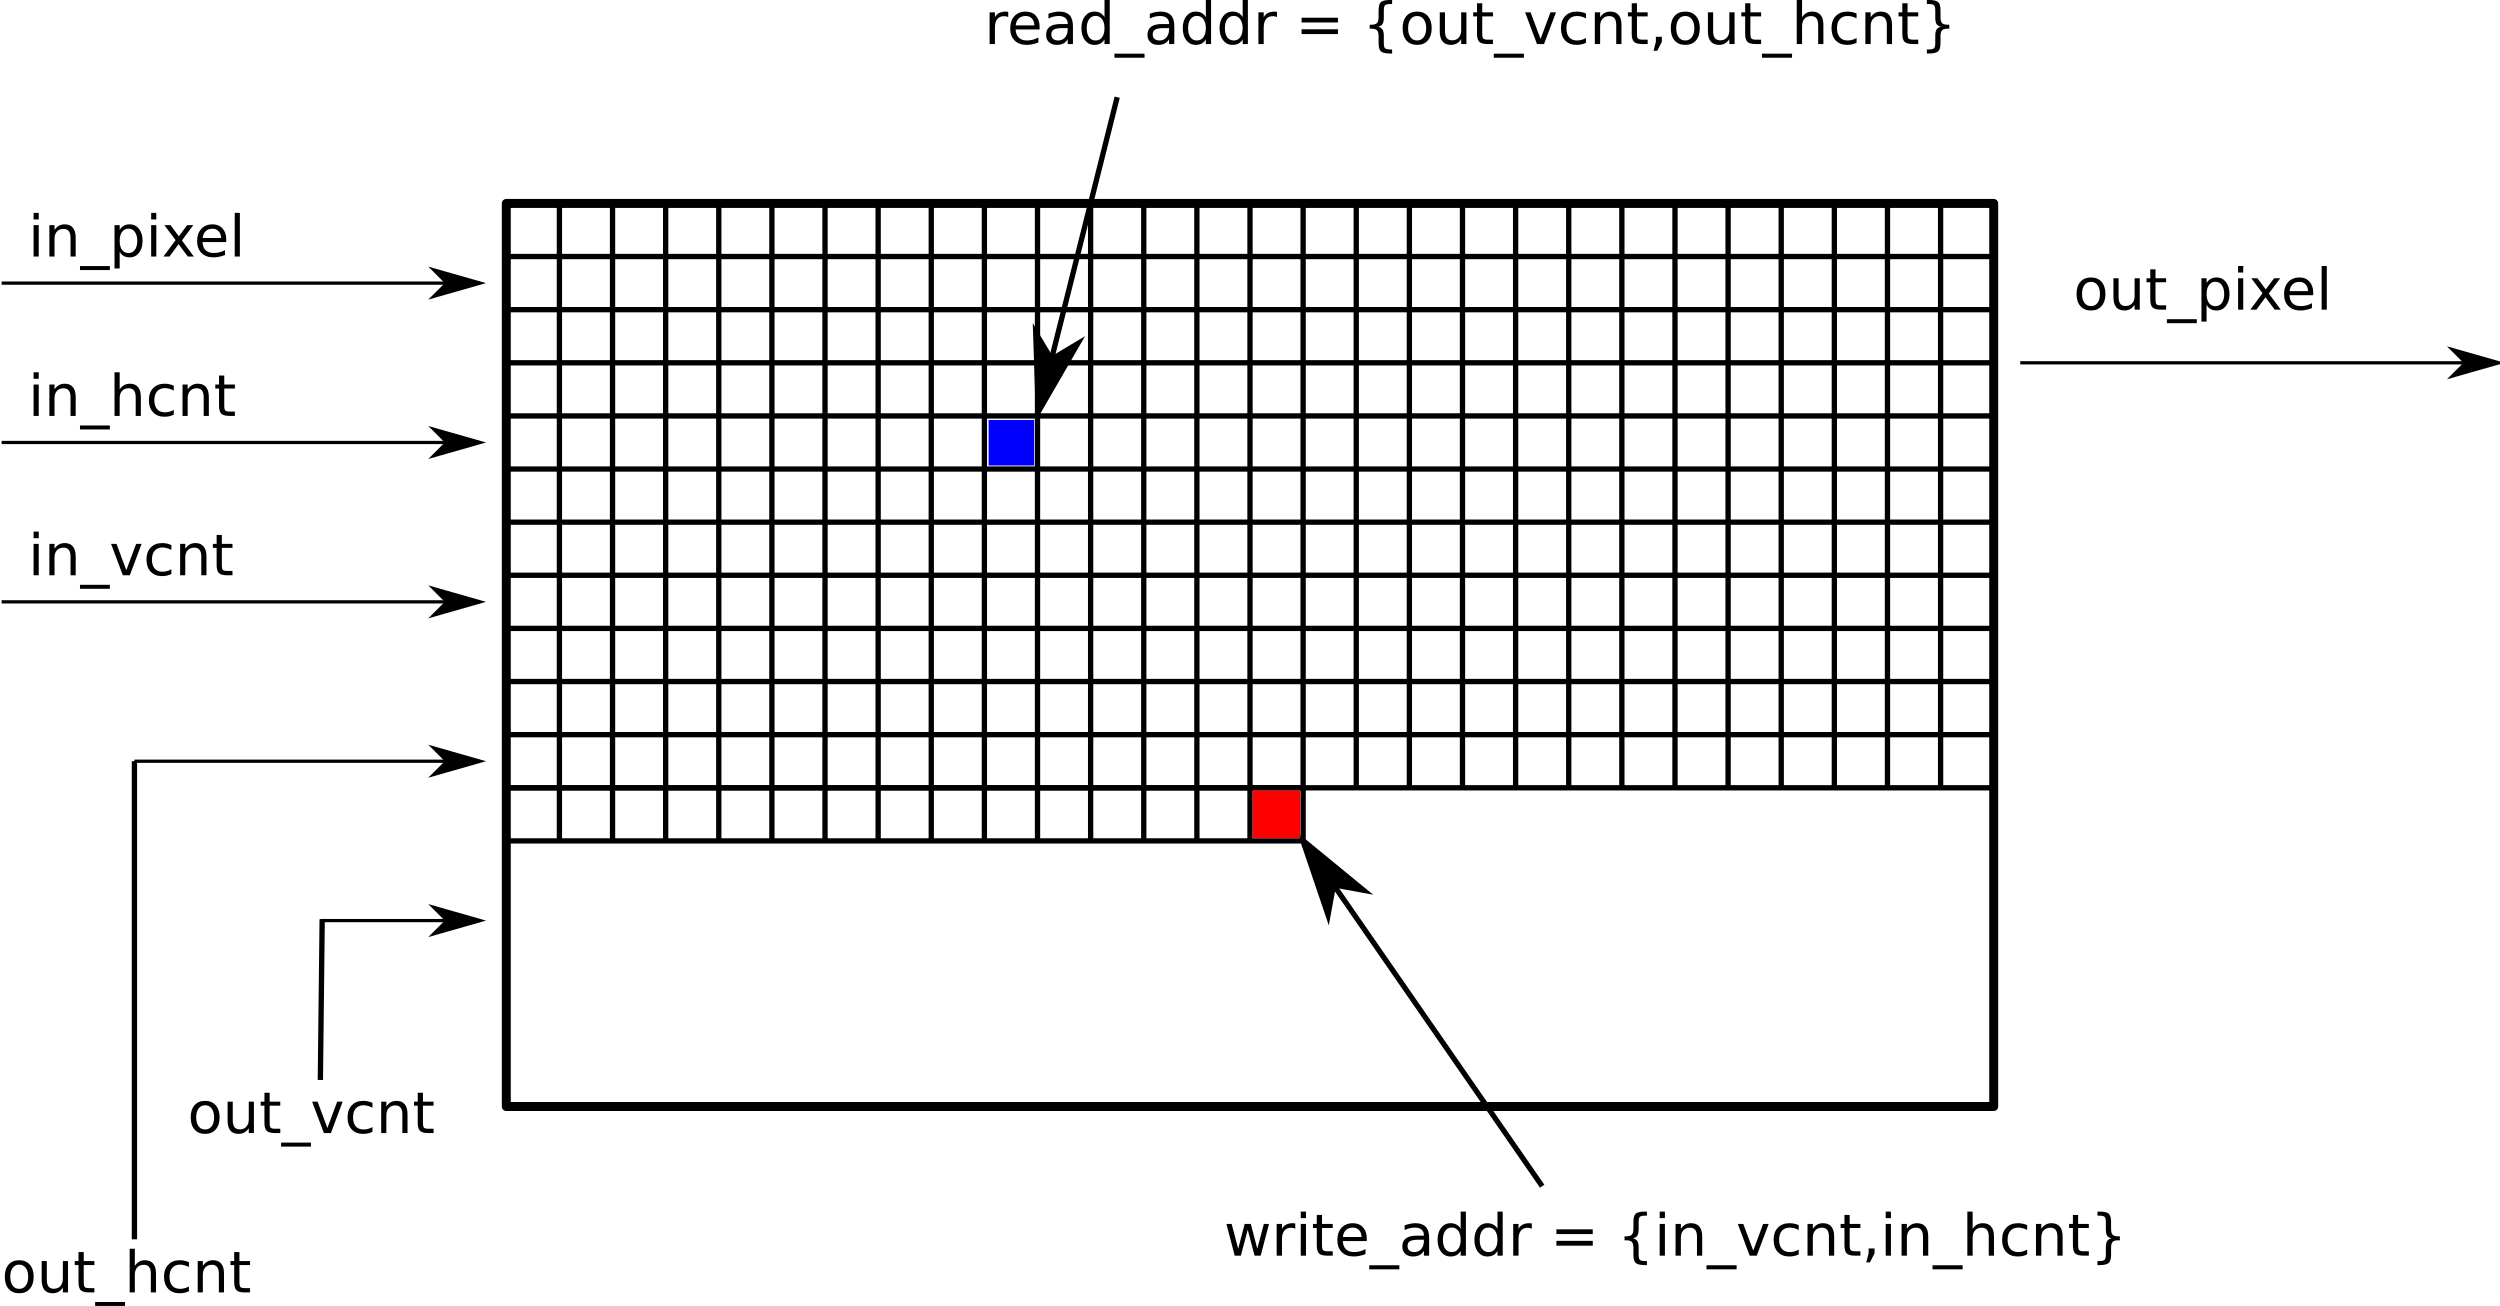
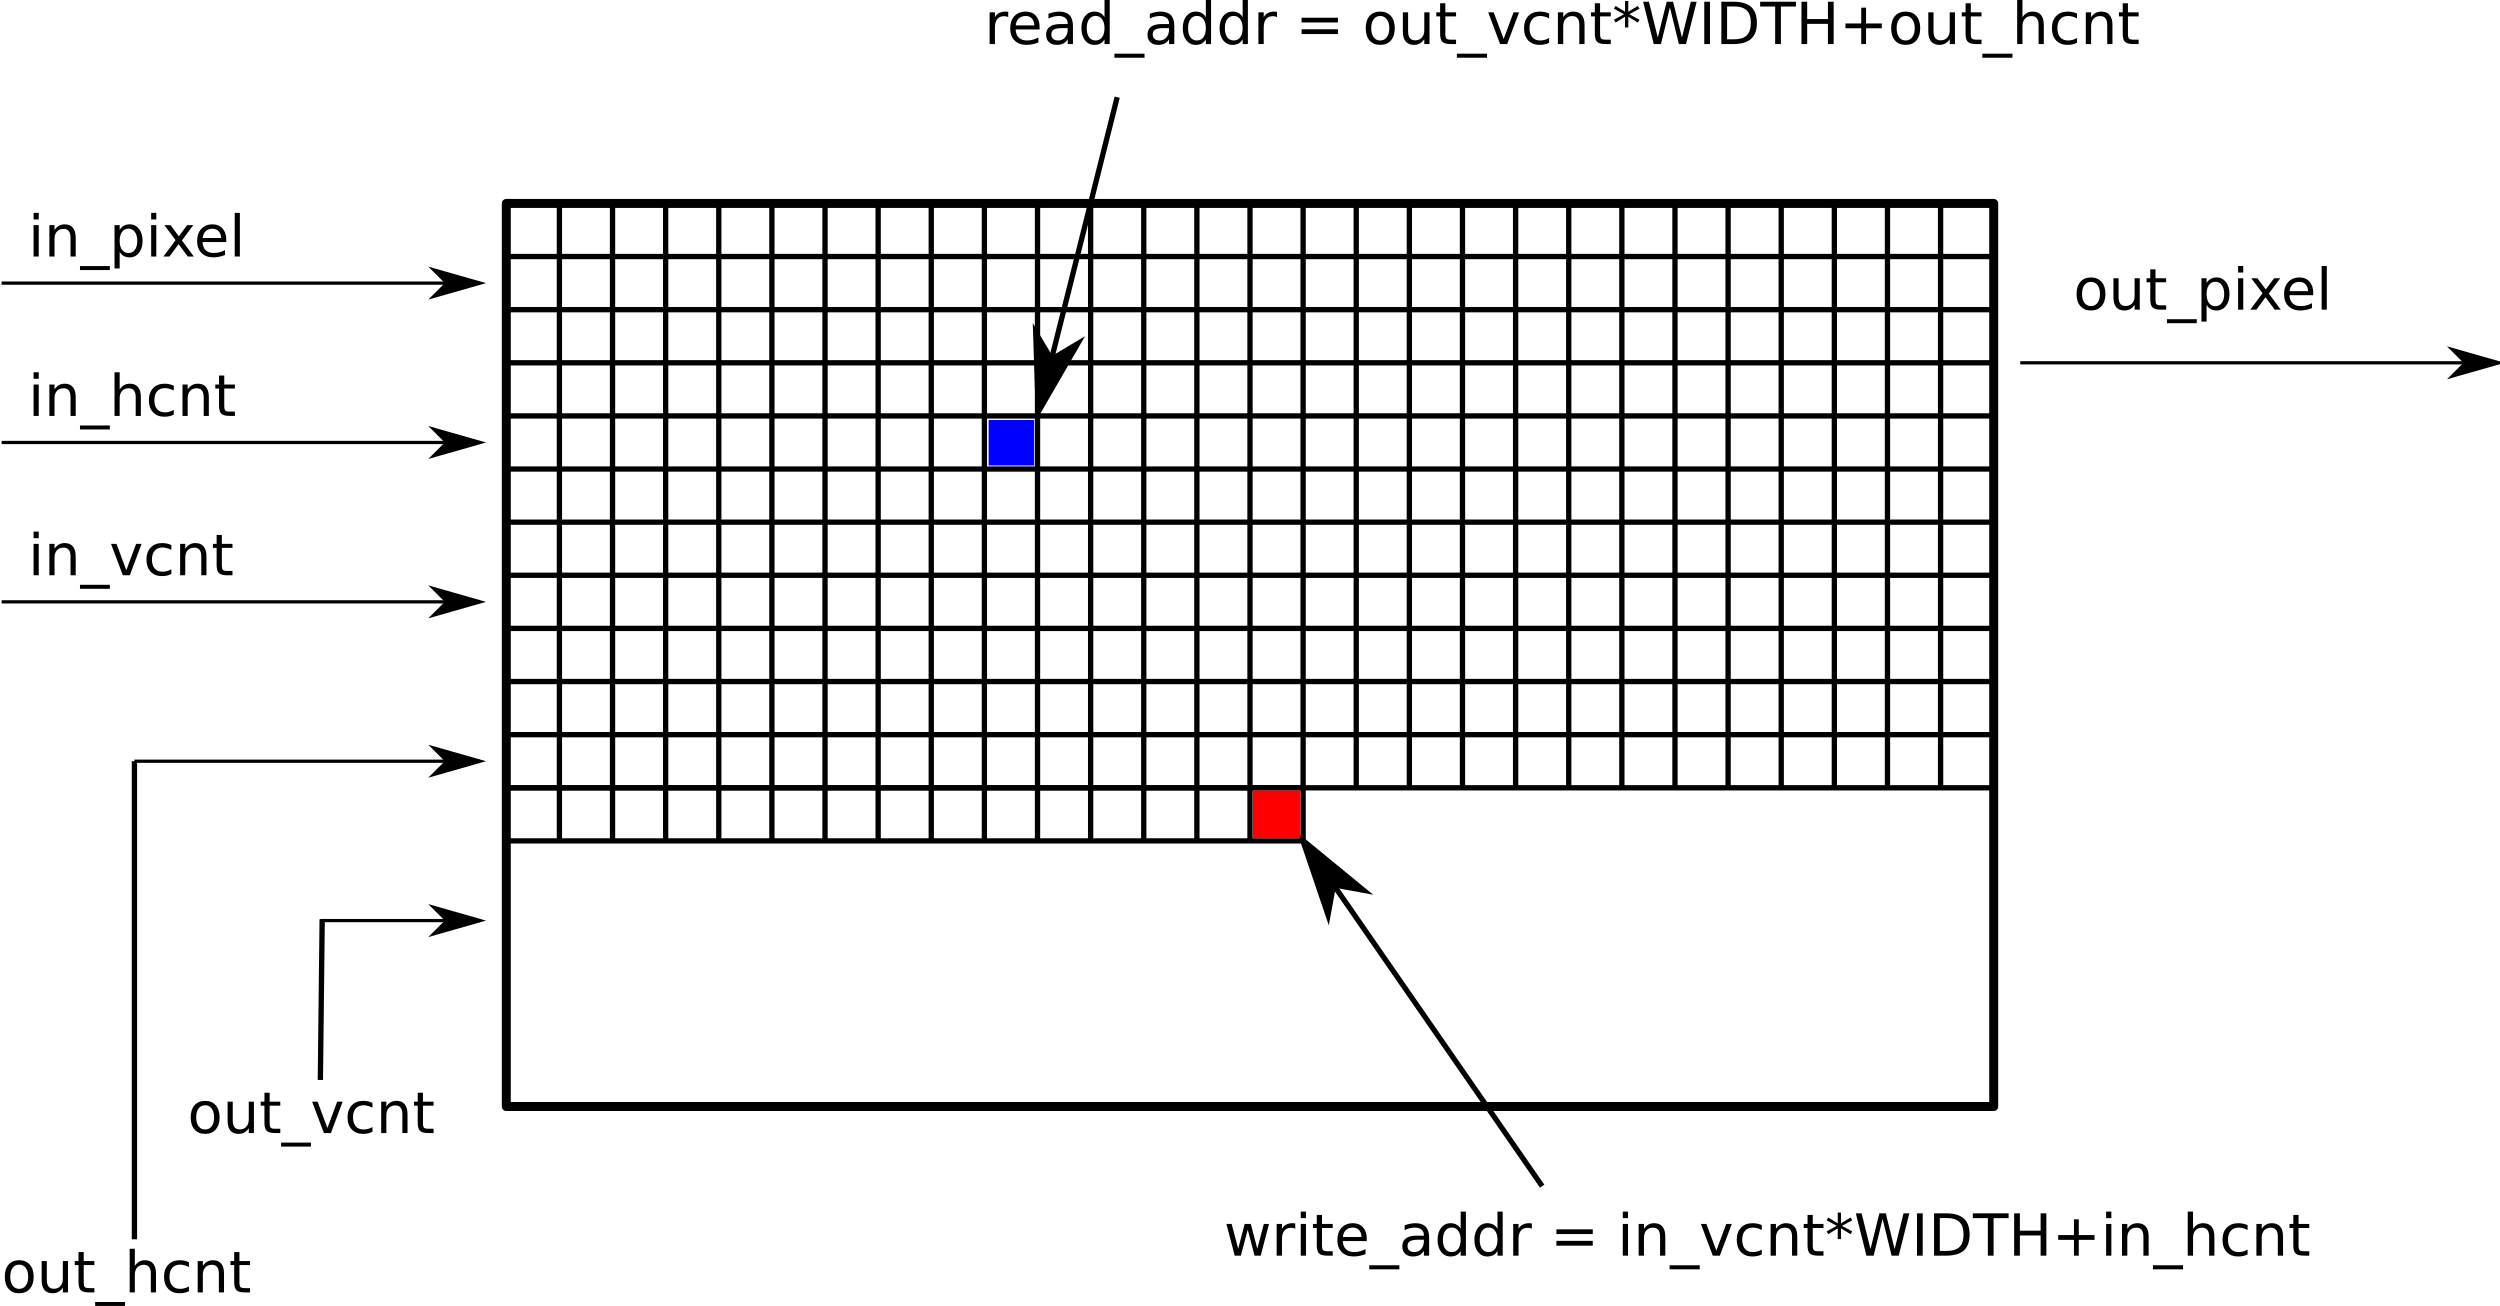
<svg xmlns="http://www.w3.org/2000/svg" width="470.612" height="245.846" id="svg2" version="1.1">
  <defs id="defs4">
    <marker orient="auto" refY="0" refX="0" id="Arrow1Lend" style="overflow:visible">
      <path id="path3610" d="M 0,0 5,-5 -12.5,0 5,5 0,0 z" style="fill-rule:evenodd;stroke:#000000;stroke-width:1pt;marker-start:none" transform="matrix(-0.8,0,0,-0.8,-10,0)" />
    </marker>
    <marker orient="auto" refY="0" refX="0" id="Arrow1Lstart" style="overflow:visible">
      <path id="path3607" d="M 0,0 5,-5 -12.5,0 5,5 0,0 z" style="fill-rule:evenodd;stroke:#000000;stroke-width:1pt;marker-start:none" transform="matrix(0.8,0,0,0.8,10,0)" />
    </marker>
  </defs>
  <g id="layer1" transform="translate(1275.306,-134.0669)">
    <rect style="fill:none;stroke:#000000;stroke-width:1.69;stroke-linecap:butt;stroke-linejoin:round;stroke-miterlimit:4;stroke-opacity:1;stroke-dasharray:none;stroke-dashoffset:0" id="rect2828" width="280" height="170" x="-1180" y="172.362" ry="0" />
    <path style="fill:none;stroke:#000000;stroke-width:0.612px;stroke-linecap:butt;stroke-linejoin:miter;stroke-opacity:1;marker-end:url(#Arrow1Lend)" d="m -1275,187.362 90,0" id="path2830" />
    <path id="path4424" d="m -1275,217.362 90,0" style="fill:none;stroke:#000000;stroke-width:0.612px;stroke-linecap:butt;stroke-linejoin:miter;stroke-opacity:1;marker-end:url(#Arrow1Lend)" />
    <path style="fill:none;stroke:#000000;stroke-width:0.612px;stroke-linecap:butt;stroke-linejoin:miter;stroke-opacity:1;marker-end:url(#Arrow1Lend)" d="m -1275,247.362 90,0" id="path4426" />
    <text xml:space="preserve" style="font-size:10.816px;font-style:normal;font-weight:normal;fill:#000000;fill-opacity:1;stroke:none;font-family:Bitstream Vera Sans" x="-1270" y="182.362" id="text4428">
      <tspan id="tspan4430" x="-1270" y="182.362">in_pixel</tspan>
    </text>
    <text xml:space="preserve" style="font-size:40px;font-style:normal;font-weight:normal;fill:#000000;fill-opacity:1;stroke:none;font-family:Bitstream Vera Sans" x="-1278.348" y="229.593" id="text4432">
      <tspan id="tspan4434" x="-1278.348" y="229.593" />
    </text>
    <text id="text4436" y="212.362" x="-1270" style="font-size:10.816px;font-style:normal;font-weight:normal;fill:#000000;fill-opacity:1;stroke:none;font-family:Bitstream Vera Sans" xml:space="preserve">
      <tspan y="212.362" x="-1270" id="tspan4438">in_hcnt</tspan>
    </text>
    <text xml:space="preserve" style="font-size:10.816px;font-style:normal;font-weight:normal;fill:#000000;fill-opacity:1;stroke:none;font-family:Bitstream Vera Sans" x="-1270" y="242.362" id="text4440">
      <tspan id="tspan4442" x="-1270" y="242.362">in_vcnt</tspan>
    </text>
    <path style="fill:none;stroke:#000000;stroke-width:1;stroke-linecap:butt;stroke-linejoin:round;stroke-miterlimit:4;stroke-opacity:1;stroke-dashoffset:0" d="m -900,172.362 -280,0 m 280,10 -280,0 m 280,10 -280,0 m 280,10 -280,0 m 280,10 -280,0 m 280,10 -280,0 m 280,10 -280,0 m 280,10 -280,0 m 280,10 -280,0 m 280,10 -280,0 m 280,10 -280,0 m 280,10 -280,0 m 280,-110 0,110 m -10,-110 0,110 m -10,-110 0,110 m -10,-110 0,110 m -10,-110 0,110 m -10,-110 0,110 m -10,-110 0,110 m -10,-110 0,110 m -10,-110 0,110 m -10,-110 0,110 m -10,-110 0,110 m -10,-110 0,110 m -10,-110 0,110 m -10,-110 0,110 m -10,-110 0,110 m -10,-110 0,110 m -10,-110 0,110 m -10,-110 0,110 m -10,-110 0,110 m -10,-110 0,110 m -10,-110 0,110 m -10,-110 0,110 m -10,-110 0,110 m -10,-110 0,110 m -10,-110 0,110 m -10,-110 0,110 m -10,-110 0,110 m -10,-110 0,110 m -10,-110 0,110" id="rect4444" />
    <path style="fill:none;stroke:#000000;stroke-width:1;stroke-linecap:butt;stroke-linejoin:round;stroke-miterlimit:4;stroke-opacity:1;stroke-dashoffset:0" d="m -1030,282.362 -150,0 m 150,10 -150,0 m 150,-10 0,10 m -10,-10 0,10 m -10,-10 0,10 m -10,-10 0,10 m -10,-10 0,10 m -10,-10 0,10 m -10,-10 0,10 m -10,-10 0,10 m -10,-10 0,10 m -10,-10 0,10 m -10,-10 0,10 m -10,-10 0,10 m -10,-10 0,10 m -10,-10 0,10 m -10,-10 0,10 m -10,-10 0,10" id="rect4451" />
    <path style="fill:none;stroke:#000000;stroke-width:1px;stroke-linecap:butt;stroke-linejoin:miter;stroke-opacity:1;marker-start:url(#Arrow1Lstart)" d="m -1030,292.362 45,65" id="path4458" />
    <text xml:space="preserve" style="font-size:10.918px;font-style:normal;font-weight:normal;fill:#000000;fill-opacity:1;stroke:none;font-family:Bitstream Vera Sans" x="-1044.893" y="370.435" id="text4646">
-       <tspan id="tspan4648" x="-1044.893" y="370.435">write_addr = {in_vcnt,in_hcnt}</tspan>
+       <tspan id="tspan4648" x="-1044.893" y="370.435">write_addr = in_vcnt*WIDTH+in_hcnt</tspan>
    </text>
    <path style="fill:#ff0000;fill-opacity:1;stroke:none" d="m -1039.473,287.353 0,-4.483 4.483,0 4.482,0 0,4.483 0,4.483 -4.482,0 -4.483,0 0,-4.483 z" id="path4650" />
    <path style="fill:#0000ff;fill-opacity:1;stroke:none" d="m -1089.205,217.411 0,-4.286 4.286,0 4.286,0 0,4.286 0,4.286 -4.286,0 -4.286,0 0,-4.286 z" id="path4652" />
    <path style="fill:none;stroke:#000000;stroke-width:1px;stroke-linecap:butt;stroke-linejoin:miter;stroke-opacity:1;marker-start:url(#Arrow1Lstart)" d="M -1079.821,211.469 -1065,152.362" id="path4654" />
    <text id="text5028" y="142.362" x="-1090" style="font-size:10.918px;font-style:normal;font-weight:normal;fill:#000000;fill-opacity:1;stroke:none;font-family:Bitstream Vera Sans" xml:space="preserve">
-       <tspan y="142.362" x="-1090" id="tspan5030">read_addr = {out_vcnt,out_hcnt}</tspan>
+       <tspan y="142.362" x="-1090" id="tspan5030">read_addr = out_vcnt*WIDTH+out_hcnt</tspan>
    </text>
    <path style="fill:none;stroke:#000000;stroke-width:0.612px;stroke-linecap:butt;stroke-linejoin:miter;stroke-opacity:1;marker-end:url(#Arrow1Lend)" d="m -1250,277.362 65,0" id="path5032" />
    <path id="path5034" d="m -1215,307.362 30,0" style="fill:none;stroke:#000000;stroke-width:0.612px;stroke-linecap:butt;stroke-linejoin:miter;stroke-opacity:1;marker-end:url(#Arrow1Lend)" />
    <text xml:space="preserve" style="font-size:10.816px;font-style:normal;font-weight:normal;fill:#000000;fill-opacity:1;stroke:none;font-family:Bitstream Vera Sans" x="-1275" y="377.362" id="text5036">
      <tspan id="tspan5038" x="-1275" y="377.362">out_hcnt</tspan>
    </text>
    <text id="text5040" y="347.362" x="-1240" style="font-size:10.816px;font-style:normal;font-weight:normal;fill:#000000;fill-opacity:1;stroke:none;font-family:Bitstream Vera Sans" xml:space="preserve">
      <tspan y="347.362" x="-1240" id="tspan5042">out_vcnt</tspan>
    </text>
    <path style="fill:none;stroke:#000000;stroke-width:1px;stroke-linecap:butt;stroke-linejoin:miter;stroke-opacity:1" d="m -1250,277.362 0,90" id="path5044" />
    <path style="fill:none;stroke:#000000;stroke-width:1px;stroke-linecap:butt;stroke-linejoin:miter;stroke-opacity:1" d="M -1214.658,307.123 -1215,337.362" id="path5048" />
    <text id="text5238" y="192.362" x="-885" style="font-size:10.816px;font-style:normal;font-weight:normal;fill:#000000;fill-opacity:1;stroke:none;font-family:Bitstream Vera Sans" xml:space="preserve">
      <tspan y="192.362" x="-885" id="tspan5240">out_pixel</tspan>
    </text>
    <path style="fill:none;stroke:#000000;stroke-width:0.612px;stroke-linecap:butt;stroke-linejoin:miter;stroke-opacity:1;marker-end:url(#Arrow1Lend)" d="m -895,202.362 90,0" id="path5242" />
  </g>
</svg>
